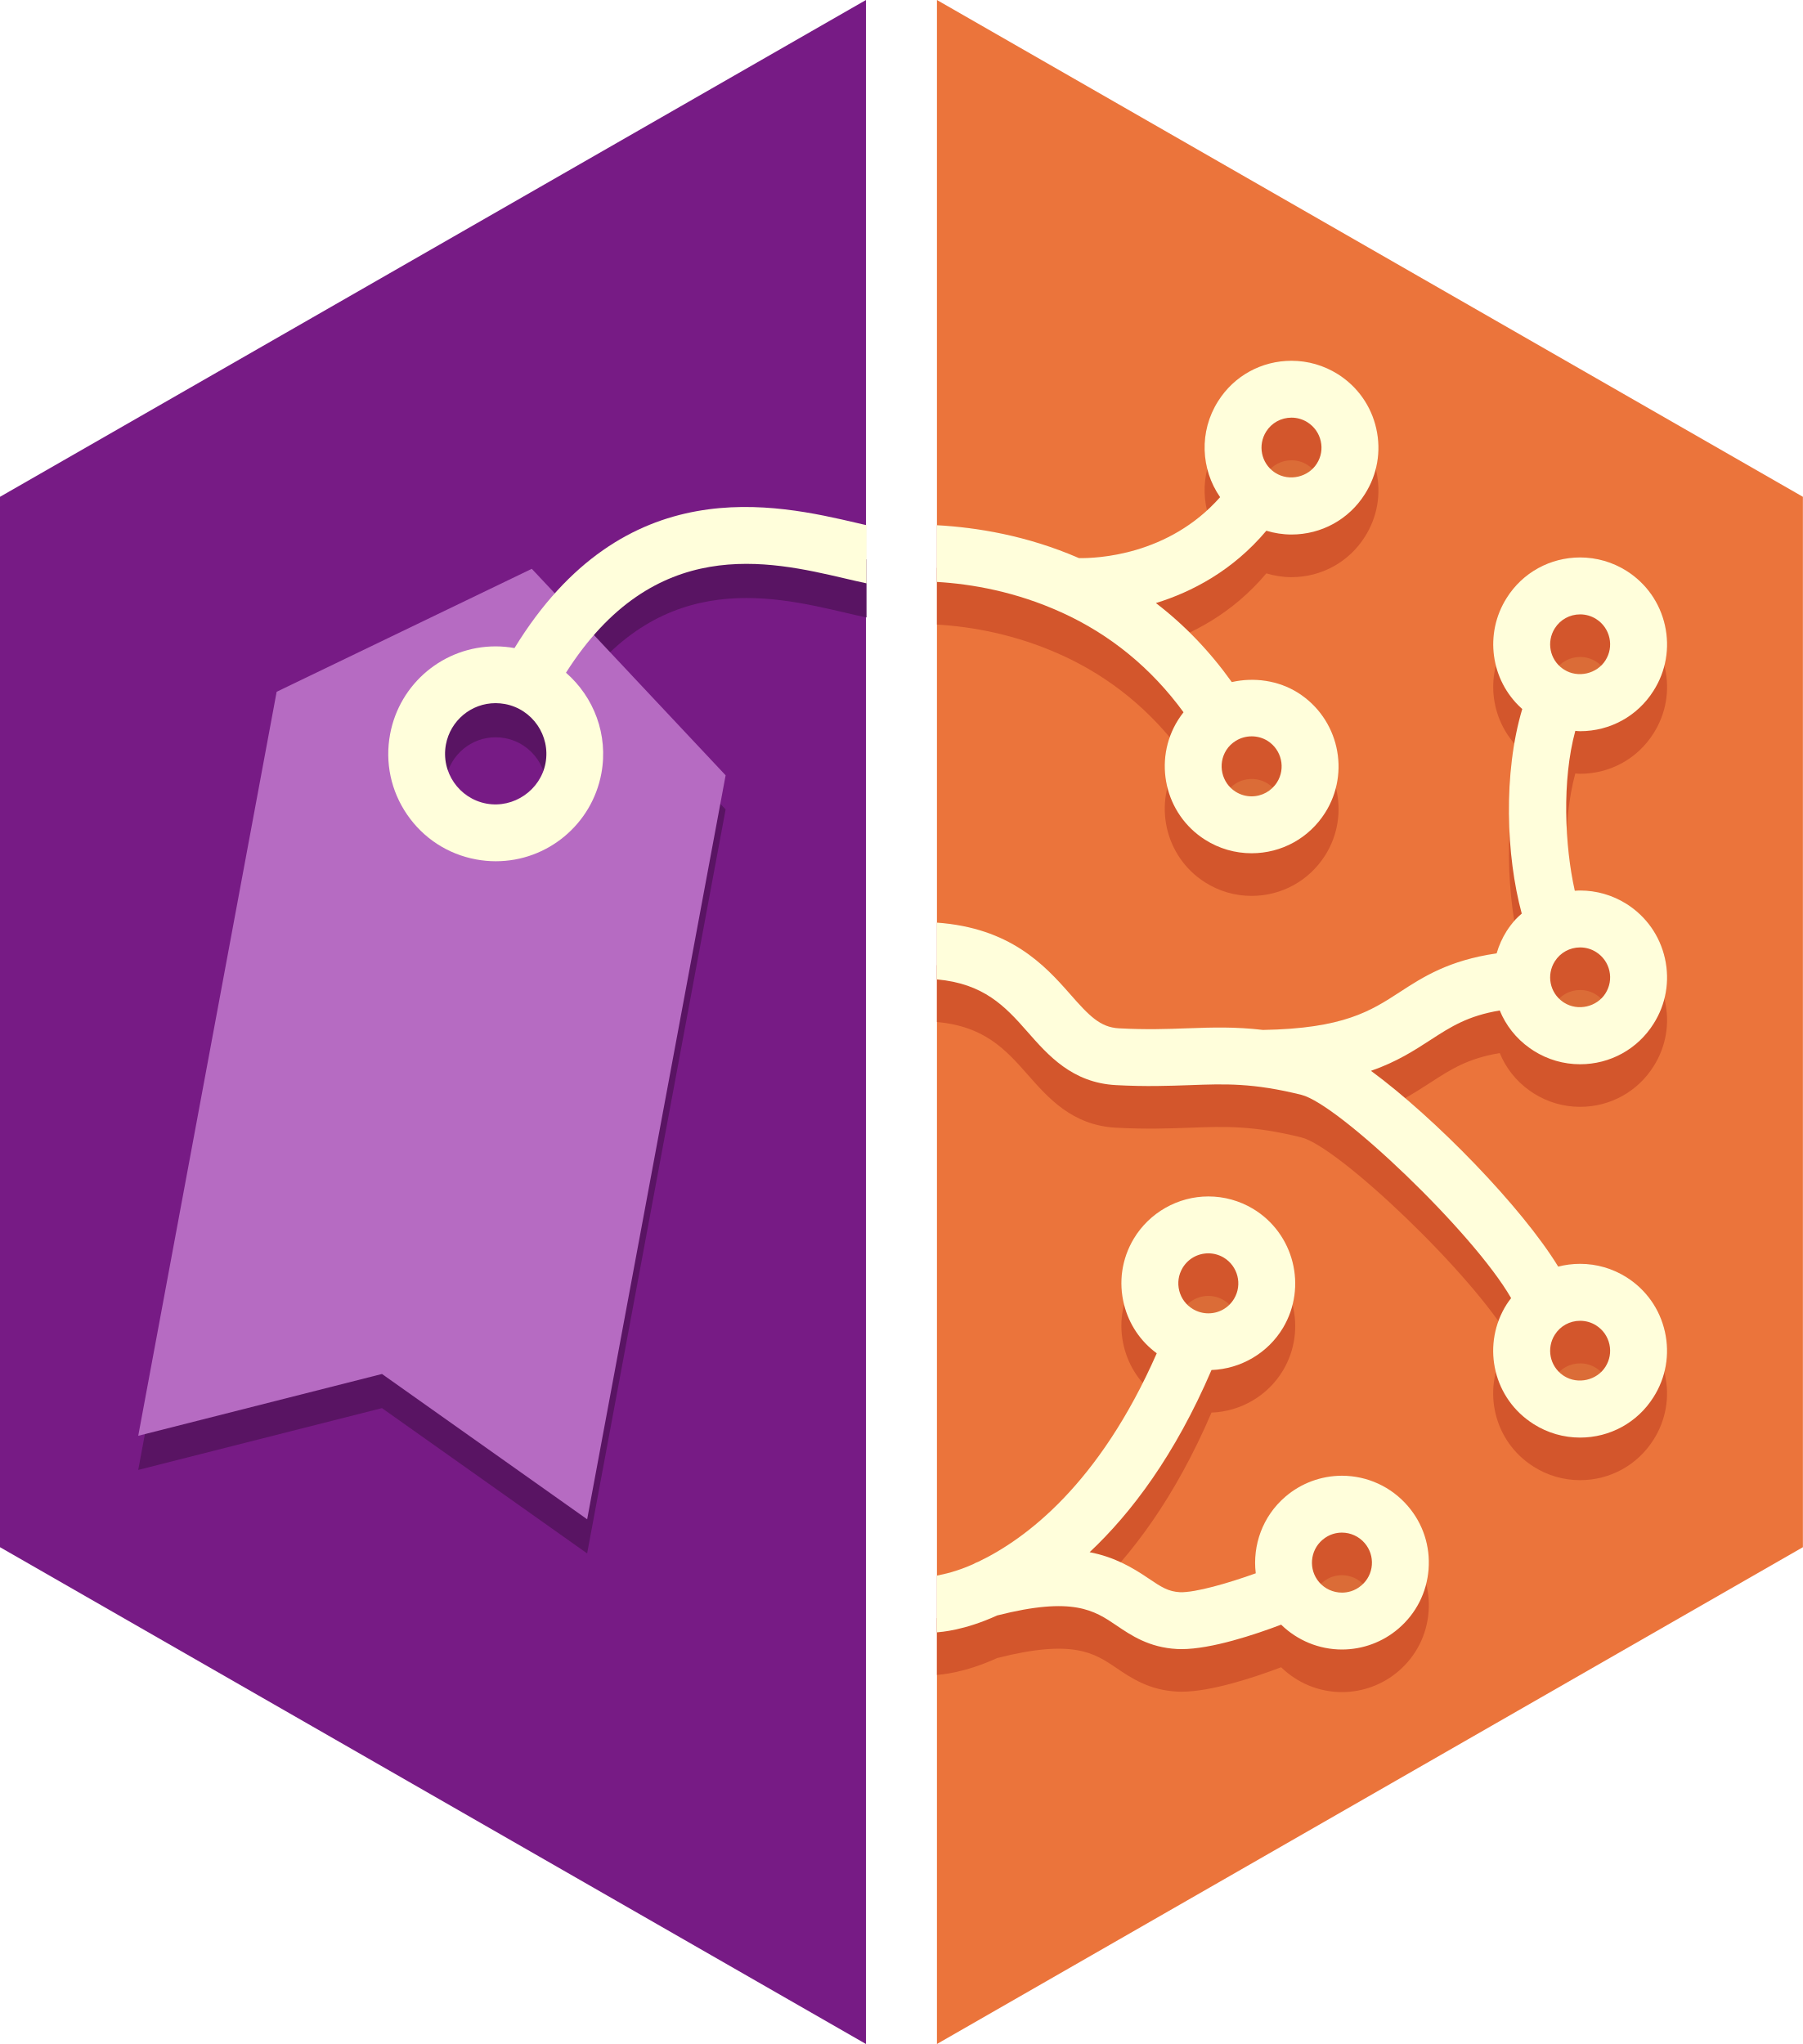
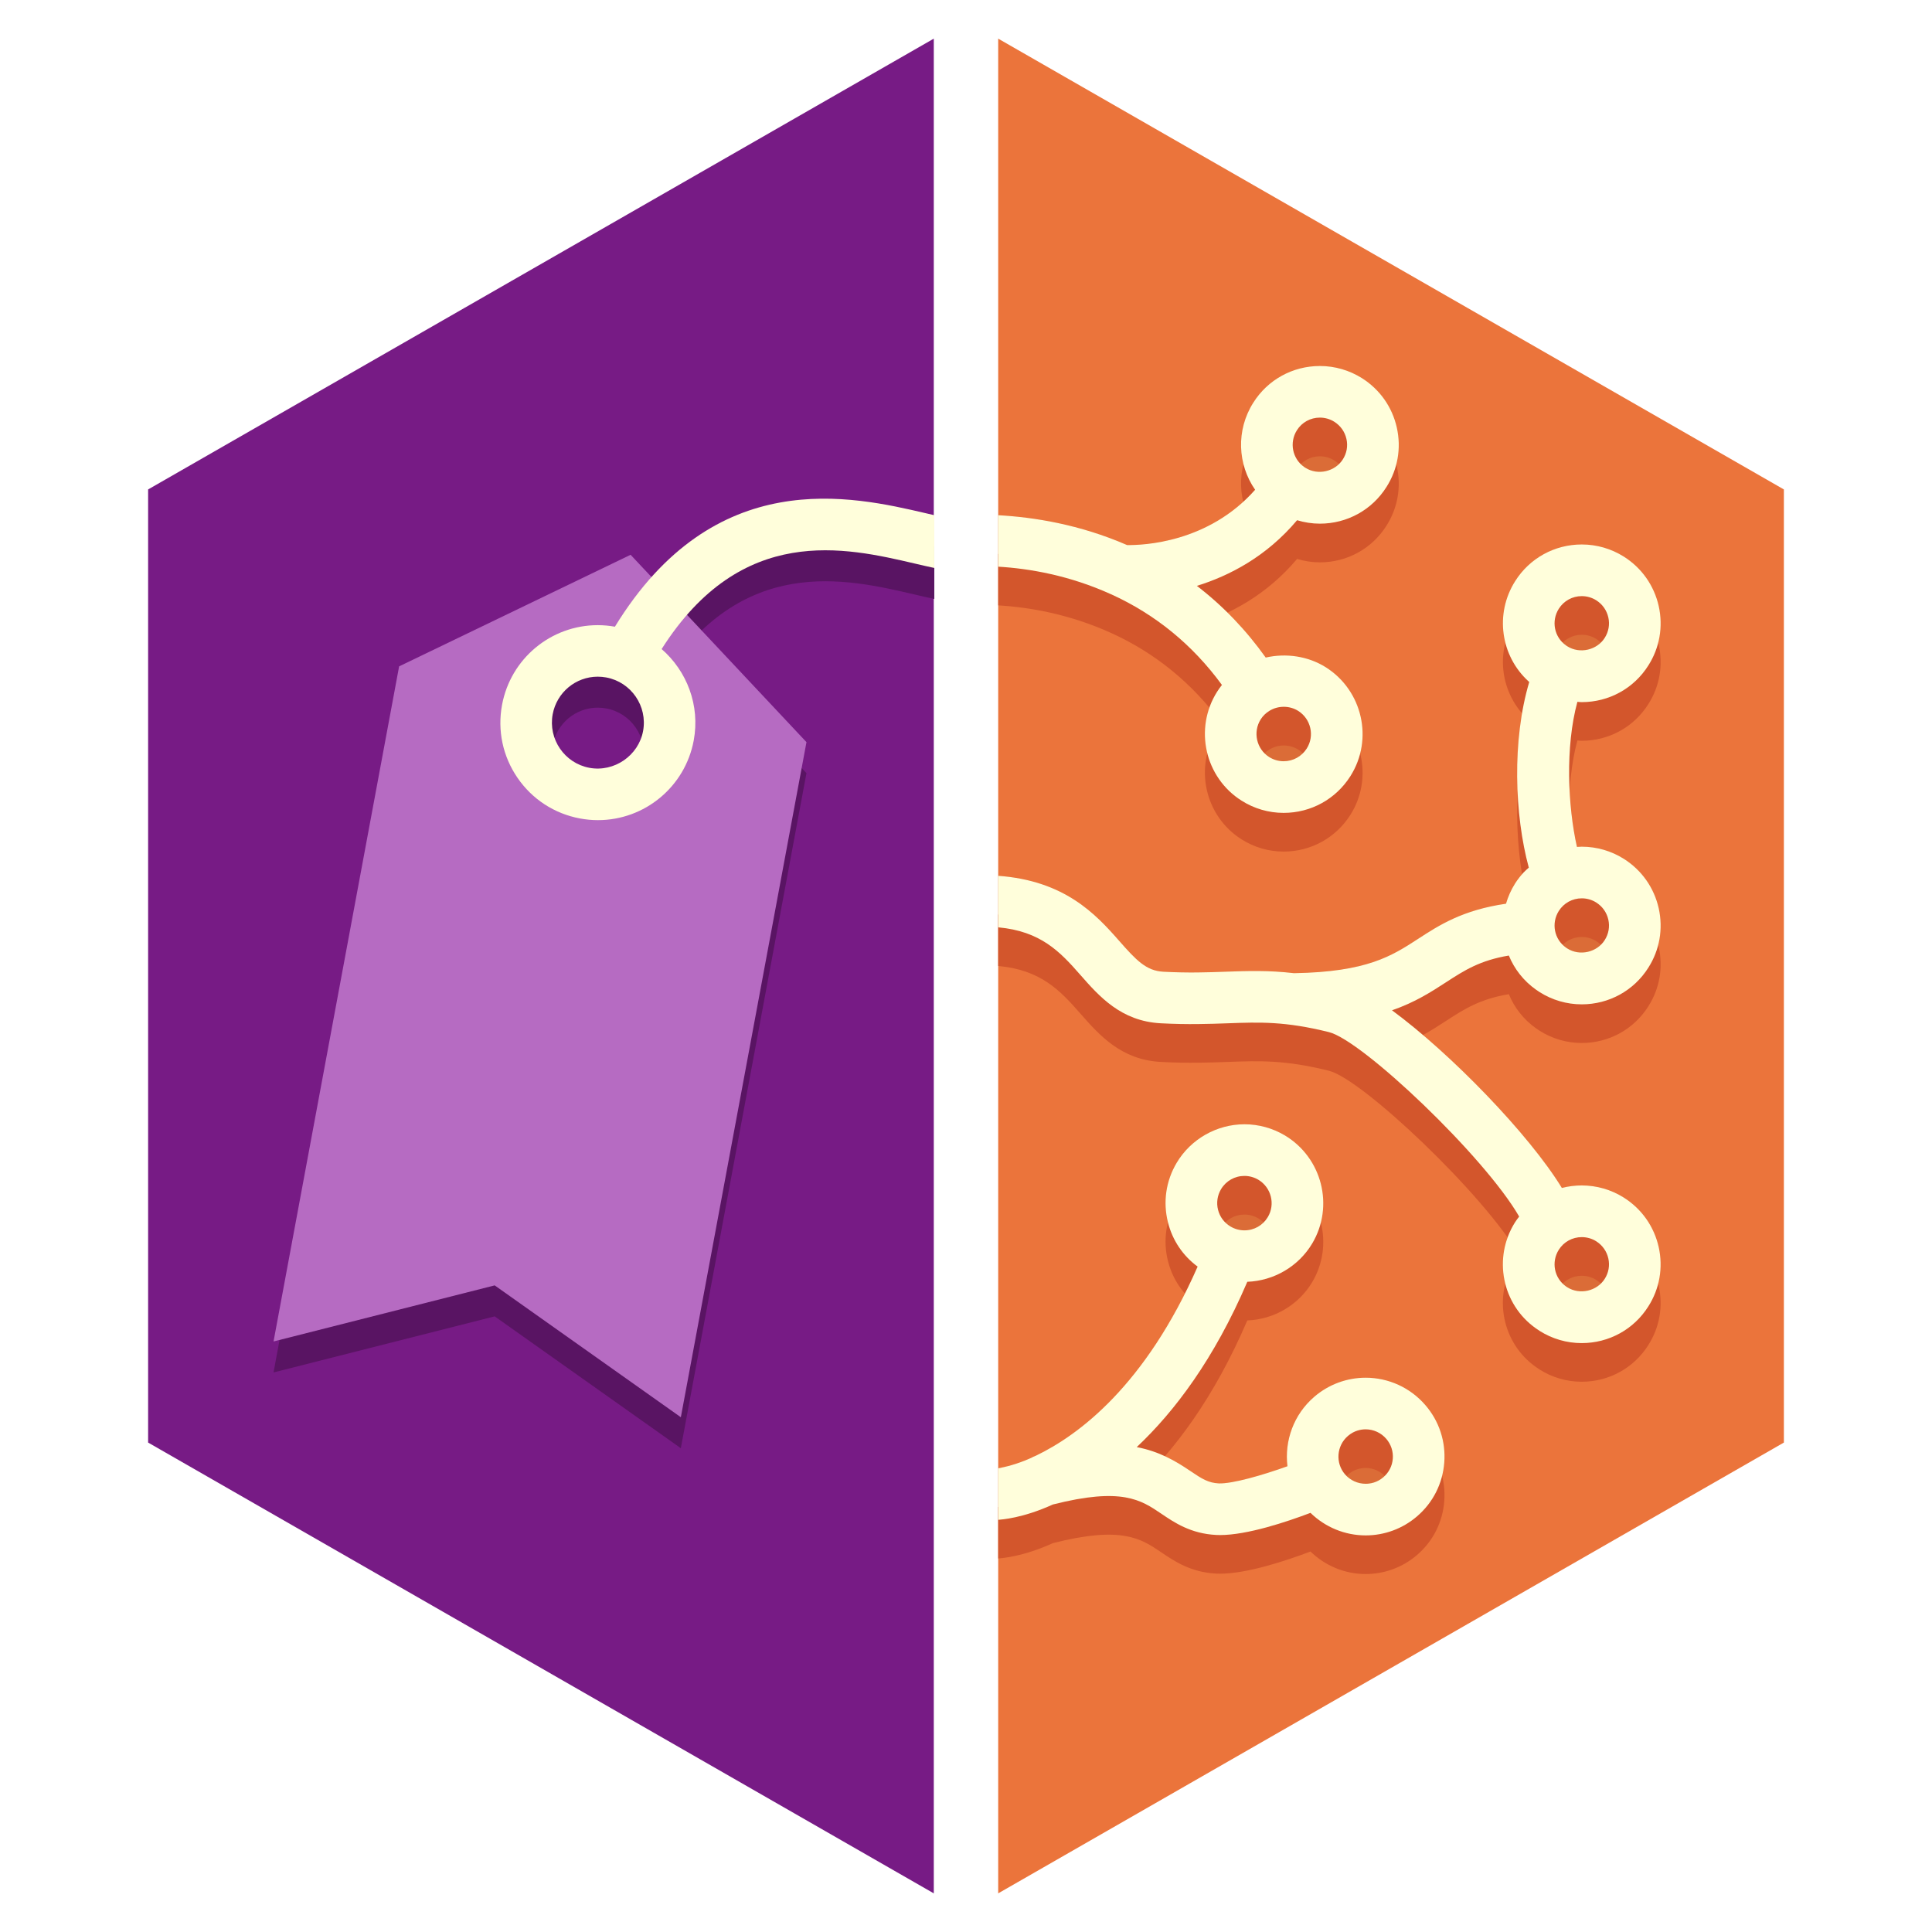
- <svg xmlns="http://www.w3.org/2000/svg" version="1.1" id="Layer_1" x="0px" y="0px" width="127.001" height="144" viewBox="0 0 127.001 144" enable-background="new 0 0 375 150" xml:space="preserve">
+ <svg xmlns="http://www.w3.org/2000/svg" version="1.1" id="Layer_1" x="0px" y="0px" width="150" height="150" viewBox="0 0 150 150" enable-background="new 0 0 375 150" xml:space="preserve">
  <defs id="defs8143" />
-   <g id="g8033" transform="translate(-4.354,-2.823)" />
-   <g id="g8035" transform="translate(-4.354,-2.823)">
-     <g id="g8037">
+   <g id="g8033" transform="translate(-2.354,1.177)" />
+   <g id="g8035" transform="translate(-2.354,1.177)">
+     <g id="g8037" transform="translate(9.4995,-1)">
      <g id="g8039">
-         <polygon points="131.355,37.823 70.354,2.823 70.354,146.823 131.355,111.823 " id="polygon8041" style="fill:#eb743b" />
-         <polygon points="65.354,146.823 65.354,2.823 4.354,37.823 4.354,111.823 " id="polygon8043" style="fill:#771b85" />
+         <polygon points="70.354,146.823 131.355,111.823 131.355,37.823 70.354,2.823 " id="polygon8041" style="fill:#eb743b" />
+         <polygon points="4.354,37.823 4.354,111.823 65.354,146.823 65.354,2.823 " id="polygon8043" style="fill:#771b85" />
        <g id="g8045">
          <g id="g8047">
            <path d="m 41.814,45.301 -17.973,8.664 -9.75,52.414 17.17,-4.354 14.453,10.237 9.754,-52.414 -13.654,-14.547 z m -3.56,18.508 c -3.023,-0.563 -5.018,-3.469 -4.455,-6.492 0.563,-3.024 3.469,-5.019 6.492,-4.456 3.025,0.564 5.02,3.47 4.457,6.493 -0.562,3.022 -3.471,5.017 -6.494,4.455 z" id="path8049" style="fill:#591463" />
            <path d="m 65.393,42.229 c -0.201,-0.046 -0.406,-0.094 -0.615,-0.143 -5.787,-1.35 -16.445,-3.828 -24.182,8.8 -0.439,-0.078 -0.887,-0.12 -1.33,-0.12 -3.641,0 -6.767,2.602 -7.432,6.185 -0.371,1.988 0.055,4 1.199,5.667 1.143,1.666 2.867,2.788 4.855,3.157 0.459,0.086 0.926,0.129 1.391,0.129 3.641,0 6.77,-2.601 7.436,-6.185 0.508,-2.73 -0.533,-5.393 -2.492,-7.097 6.209,-9.772 14.258,-7.898 19.646,-6.642 0.547,0.128 1.053,0.246 1.524,0.345 l 0,-4.096 z m -22.61,16.758 c -0.355,1.904 -2.24,3.208 -4.162,2.855 -1.936,-0.36 -3.215,-2.227 -2.856,-4.161 0.315,-1.689 1.785,-2.916 3.5,-2.916 0.221,0 0.441,0.021 0.66,0.061 1.934,0.361 3.216,2.228 2.858,4.161 z" id="path8051" style="fill:#591463" />
          </g>
          <g id="g8053">
            <path d="m 41.814,42.896 -17.972,8.664 -9.75,52.414 17.17,-4.354 14.453,10.237 9.754,-52.414 -13.655,-14.547 z m -3.56,18.507 c -3.023,-0.563 -5.018,-3.469 -4.455,-6.492 0.563,-3.024 3.469,-5.019 6.492,-4.456 3.025,0.563 5.02,3.47 4.457,6.493 -0.562,3.023 -3.471,5.018 -6.494,4.455 z" id="path8055" style="fill:#b66bc2" />
            <path d="m 65.393,39.823 c -0.201,-0.046 -0.406,-0.094 -0.615,-0.143 -5.787,-1.35 -16.445,-3.828 -24.182,8.8 -0.439,-0.078 -0.887,-0.12 -1.33,-0.12 -3.641,0 -6.767,2.602 -7.432,6.185 -0.371,1.988 0.055,4 1.199,5.667 1.143,1.666 2.867,2.788 4.855,3.157 0.459,0.086 0.926,0.129 1.391,0.129 3.641,0 6.77,-2.601 7.436,-6.185 0.508,-2.73 -0.533,-5.393 -2.492,-7.097 6.209,-9.771 14.258,-7.899 19.646,-6.642 0.547,0.128 1.053,0.246 1.524,0.345 l 0,-4.096 z m -22.61,16.759 c -0.355,1.904 -2.24,3.208 -4.162,2.855 -1.936,-0.36 -3.215,-2.227 -2.856,-4.161 0.315,-1.689 1.785,-2.916 3.5,-2.916 0.221,0 0.441,0.021 0.66,0.061 1.934,0.36 3.216,2.227 2.858,4.161 z" id="path8057" style="fill:#fffedb" />
          </g>
        </g>
        <g id="g8059">
          <g id="g8061" style="opacity:0.07">
            <path d="m 87.656,94.557 c 0.386,-0.645 1.066,-1.03 1.819,-1.03 0.378,0 0.752,0.104 1.078,0.297 1,0.601 1.331,1.899 0.735,2.898 -0.385,0.646 -1.064,1.032 -1.817,1.032 -0.379,0 -0.755,-0.104 -1.084,-0.301 -0.483,-0.288 -0.826,-0.748 -0.964,-1.294 -0.138,-0.549 -0.055,-1.117 0.233,-1.602 z m 12.603,22.362 c -0.49,0.421 -1.018,0.509 -1.373,0.509 -0.621,0 -1.207,-0.269 -1.608,-0.734 -0.758,-0.885 -0.654,-2.222 0.231,-2.981 0.492,-0.423 1.018,-0.512 1.373,-0.512 0.617,0 1.201,0.268 1.605,0.74 0.368,0.43 0.547,0.976 0.504,1.538 -0.043,0.562 -0.302,1.072 -0.732,1.44 z" id="path8063" />
            <path d="m 79.355,48.434 c 0.07,0.018 0.142,0.034 0.212,0.046 -0.072,-0.012 -0.142,-0.028 -0.212,-0.046 z" id="path8065" />
            <path d="m 90.734,58.08 c 0.169,-0.267 0.395,-0.49 0.673,-0.661 0.335,-0.207 0.722,-0.316 1.121,-0.316 0.4,0 0.79,0.112 1.122,0.321 0.987,0.627 1.283,1.935 0.66,2.919 -0.392,0.618 -1.063,0.988 -1.795,0.988 -0.397,0 -0.785,-0.113 -1.124,-0.327 -0.984,-0.624 -1.278,-1.937 -0.657,-2.924 z m 6.379,-20.187 c -0.6,0.951 -1.938,1.271 -2.912,0.653 l -0.096,-0.063 c -0.914,-0.647 -1.161,-1.897 -0.558,-2.851 0.386,-0.613 1.053,-0.98 1.784,-0.98 0.397,0 0.787,0.113 1.124,0.326 0.479,0.304 0.813,0.775 0.937,1.33 0.123,0.546 0.026,1.107 -0.279,1.585 z" id="path8067" />
            <path d="m 113.88,49.491 c 0.388,-0.614 1.054,-0.98 1.783,-0.98 0.399,0 0.79,0.113 1.125,0.325 0.48,0.304 0.813,0.775 0.937,1.33 0.122,0.546 0.024,1.106 -0.279,1.584 -0.598,0.951 -1.938,1.272 -2.912,0.653 L 114.44,52.34 c -0.918,-0.646 -1.163,-1.896 -0.56,-2.849 z m 0,23.463 c 0.388,-0.614 1.054,-0.98 1.783,-0.98 0.399,0 0.79,0.112 1.125,0.326 0.48,0.304 0.813,0.774 0.937,1.329 0.122,0.546 0.024,1.107 -0.279,1.585 -0.598,0.95 -1.938,1.271 -2.912,0.652 l -0.094,-0.063 c -0.918,-0.646 -1.163,-1.896 -0.56,-2.849 z m 0,26.303 c 0.388,-0.613 1.054,-0.979 1.783,-0.979 0.399,0 0.79,0.112 1.125,0.325 0.48,0.304 0.813,0.775 0.937,1.33 0.122,0.547 0.024,1.106 -0.279,1.584 -0.598,0.951 -1.938,1.271 -2.912,0.653 l -0.094,-0.063 c -0.918,-0.647 -1.163,-1.896 -0.56,-2.85 z" id="path8069" />
            <path d="m 103.53,108.927 c -1.165,-1.36 -2.858,-2.139 -4.648,-2.139 -1.459,0 -2.875,0.525 -3.983,1.477 -1.612,1.383 -2.326,3.429 -2.087,5.397 -1.948,0.7 -4.258,1.365 -5.328,1.332 -0.821,-0.044 -1.302,-0.346 -2.224,-0.972 -1.172,-0.795 -2.418,-1.512 -4.149,-1.847 2.936,-2.761 6.009,-6.83 8.584,-12.834 2.061,-0.076 3.976,-1.193 5.038,-2.972 1.725,-2.896 0.773,-6.659 -2.124,-8.394 -0.949,-0.565 -2.032,-0.864 -3.134,-0.864 -2.146,0 -4.161,1.144 -5.261,2.986 -0.838,1.405 -1.079,3.05 -0.678,4.636 0.351,1.393 1.16,2.59 2.302,3.429 -4.053,9.218 -9.219,13.081 -12.565,14.685 -0.128,0.045 -0.248,0.101 -0.36,0.168 -1.187,0.531 -2.05,0.704 -2.559,0.808 l 0,4 c 0.275,-0.03 1.885,-0.118 4.247,-1.192 5.348,-1.357 6.839,-0.354 8.407,0.709 1.021,0.692 2.291,1.554 4.263,1.656 0.1,0.005 0.204,0.008 0.309,0.008 2.109,0 5.172,-1.022 7.021,-1.723 1.144,1.116 2.676,1.75 4.285,1.75 l 0,0 c 1.461,0 2.876,-0.524 3.983,-1.476 1.24,-1.062 1.993,-2.546 2.118,-4.176 0.125,-1.631 -0.392,-3.214 -1.457,-4.452 z M 87.656,92.151 c 0.386,-0.645 1.066,-1.03 1.819,-1.03 0.378,0 0.752,0.104 1.078,0.297 1,0.601 1.331,1.899 0.735,2.898 -0.385,0.646 -1.064,1.032 -1.817,1.032 -0.379,0 -0.755,-0.104 -1.084,-0.301 -0.483,-0.288 -0.826,-0.748 -0.964,-1.294 -0.138,-0.548 -0.055,-1.116 0.233,-1.602 z m 12.603,22.363 c -0.49,0.421 -1.018,0.509 -1.373,0.509 -0.621,0 -1.207,-0.269 -1.608,-0.734 -0.758,-0.885 -0.654,-2.222 0.231,-2.981 0.492,-0.423 1.018,-0.512 1.373,-0.512 0.617,0 1.201,0.269 1.605,0.74 0.368,0.43 0.547,0.976 0.504,1.538 -0.043,0.562 -0.302,1.072 -0.732,1.44 z" id="path8071" />
            <path d="m 79.355,46.028 c 0.07,0.018 0.142,0.034 0.212,0.046 -0.072,-0.011 -0.142,-0.027 -0.212,-0.046 z" id="path8073" />
            <path d="m 101.305,33.027 c -0.357,-1.599 -1.317,-2.964 -2.708,-3.844 -0.98,-0.617 -2.109,-0.944 -3.265,-0.944 -2.117,0 -4.053,1.066 -5.174,2.85 -1.354,2.138 -1.218,4.799 0.144,6.759 -3.646,4.124 -8.706,4.313 -9.942,4.293 -3.692,-1.604 -7.234,-2.164 -10.005,-2.317 l 0,3.996 c 2.441,0.143 5.553,0.685 8.748,2.136 0.005,0.002 0.01,0.002 0.015,0.005 3.445,1.563 6.334,3.928 8.607,7.041 -0.136,0.173 -0.265,0.352 -0.382,0.538 -1.796,2.854 -0.942,6.644 1.903,8.444 0.98,0.622 2.111,0.951 3.27,0.951 2.113,0 4.051,-1.065 5.183,-2.852 1.806,-2.851 0.951,-6.642 -1.908,-8.453 -1.384,-0.871 -3.092,-1.113 -4.667,-0.755 -1.538,-2.154 -3.323,-4.017 -5.345,-5.566 2.517,-0.778 5.401,-2.269 7.78,-5.096 0.572,0.172 1.166,0.267 1.77,0.267 2.116,0 4.051,-1.068 5.172,-2.849 0.874,-1.375 1.16,-3.009 0.804,-4.604 z M 90.734,55.675 c 0.169,-0.267 0.395,-0.49 0.673,-0.661 0.335,-0.207 0.722,-0.316 1.121,-0.316 0.4,0 0.79,0.112 1.122,0.321 0.987,0.627 1.283,1.936 0.66,2.919 -0.392,0.618 -1.063,0.988 -1.795,0.988 -0.397,0 -0.785,-0.113 -1.124,-0.327 -0.984,-0.624 -1.278,-1.937 -0.657,-2.924 z m 6.379,-20.188 c -0.6,0.951 -1.938,1.271 -2.912,0.653 l -0.096,-0.063 c -0.914,-0.647 -1.161,-1.897 -0.558,-2.851 0.386,-0.613 1.053,-0.98 1.784,-0.98 0.397,0 0.787,0.113 1.124,0.326 0.479,0.304 0.813,0.775 0.937,1.33 0.123,0.547 0.026,1.108 -0.279,1.585 z" id="path8075" />
            <path d="m 110,74.011 c 0.425,1.035 1.136,1.962 2.109,2.649 0.072,0.052 0.151,0.105 0.283,0.191 0.981,0.621 2.11,0.949 3.268,0.949 2.116,0 4.052,-1.068 5.173,-2.849 0.875,-1.375 1.16,-3.01 0.805,-4.604 -0.358,-1.598 -1.318,-2.964 -2.709,-3.844 -0.98,-0.617 -2.109,-0.944 -3.266,-0.944 -0.125,0 -0.25,0.008 -0.375,0.018 -0.71,-3.157 -0.919,-7.769 0.035,-11.265 0.112,0.011 0.225,0.024 0.337,0.024 2.116,0 4.052,-1.067 5.173,-2.849 0.875,-1.375 1.16,-3.009 0.805,-4.604 -0.358,-1.599 -1.318,-2.964 -2.709,-3.844 -0.98,-0.617 -2.109,-0.944 -3.266,-0.944 -2.114,0 -4.051,1.066 -5.173,2.85 -1.603,2.532 -1.12,5.804 1.025,7.765 0.021,0.02 0.048,0.037 0.071,0.059 -1.349,4.518 -1.146,10.324 -0.036,14.417 -0.143,0.132 -0.294,0.254 -0.426,0.399 -0.229,0.255 -0.445,0.526 -0.634,0.824 -0.318,0.502 -0.551,1.033 -0.71,1.578 -3.371,0.488 -5.198,1.671 -6.824,2.729 -2.035,1.324 -3.961,2.572 -9.636,2.665 -1.964,-0.23 -3.553,-0.177 -5.29,-0.116 -1.431,0.052 -2.91,0.106 -4.849,0.003 -1.335,-0.071 -2.104,-0.882 -3.458,-2.424 -1.803,-2.055 -4.219,-4.649 -9.369,-5.023 l 0,4 c 3.295,0.3 4.796,1.888 6.356,3.667 1.487,1.694 3.175,3.615 6.256,3.782 2.118,0.114 3.76,0.052 5.208,0.001 2.491,-0.092 4.453,-0.161 7.855,0.684 2.607,0.643 12.099,9.673 14.773,14.322 -0.108,0.142 -0.219,0.282 -0.314,0.434 -1.743,2.755 -1.026,6.385 1.619,8.251 0.072,0.052 0.151,0.104 0.283,0.191 0.981,0.621 2.11,0.948 3.268,0.948 2.116,0 4.052,-1.068 5.173,-2.849 0.875,-1.374 1.16,-3.009 0.805,-4.603 -0.358,-1.6 -1.318,-2.965 -2.709,-3.845 -0.98,-0.617 -2.109,-0.944 -3.266,-0.944 -0.528,0 -1.047,0.067 -1.543,0.195 -2.561,-4.187 -8.652,-10.455 -13.189,-13.792 1.813,-0.628 3.05,-1.435 4.212,-2.188 1.429,-0.927 2.616,-1.687 4.859,-2.064 z m 3.88,-26.925 c 0.388,-0.614 1.054,-0.98 1.783,-0.98 0.399,0 0.79,0.113 1.125,0.325 0.48,0.304 0.813,0.775 0.937,1.33 0.122,0.546 0.024,1.106 -0.279,1.584 -0.598,0.951 -1.938,1.272 -2.912,0.653 l -0.094,-0.063 c -0.918,-0.646 -1.163,-1.896 -0.56,-2.849 z m 0,23.463 c 0.388,-0.614 1.054,-0.98 1.783,-0.98 0.399,0 0.79,0.112 1.125,0.326 0.48,0.304 0.813,0.774 0.937,1.329 0.122,0.546 0.024,1.107 -0.279,1.585 -0.598,0.95 -1.938,1.271 -2.912,0.652 l -0.094,-0.063 c -0.918,-0.646 -1.163,-1.896 -0.56,-2.849 z m 0,26.303 c 0.388,-0.613 1.054,-0.979 1.783,-0.979 0.399,0 0.79,0.112 1.125,0.325 0.48,0.304 0.813,0.775 0.937,1.33 0.122,0.547 0.024,1.106 -0.279,1.584 -0.598,0.951 -1.938,1.271 -2.912,0.653 l -0.094,-0.063 c -0.918,-0.647 -1.163,-1.896 -0.56,-2.85 z" id="path8077" />
          </g>
          <g id="g8079">
            <g id="g8081">
              <path d="m 103.53,111.927 c -1.165,-1.36 -2.858,-2.139 -4.648,-2.139 -1.459,0 -2.875,0.525 -3.983,1.477 -1.612,1.383 -2.326,3.429 -2.087,5.397 -1.948,0.7 -4.258,1.365 -5.328,1.332 -0.821,-0.044 -1.302,-0.346 -2.224,-0.972 -1.172,-0.795 -2.418,-1.512 -4.149,-1.847 2.936,-2.761 6.009,-6.83 8.584,-12.834 2.061,-0.076 3.976,-1.193 5.038,-2.972 1.725,-2.896 0.773,-6.659 -2.124,-8.394 -0.949,-0.565 -2.032,-0.864 -3.134,-0.864 -2.146,0 -4.161,1.144 -5.261,2.986 -0.838,1.405 -1.079,3.05 -0.678,4.636 0.351,1.393 1.16,2.59 2.302,3.429 -4.053,9.218 -9.219,13.081 -12.565,14.685 -0.128,0.045 -0.248,0.101 -0.36,0.168 -1.187,0.531 -2.05,0.704 -2.559,0.808 l 0,4 c 0.275,-0.03 1.885,-0.118 4.247,-1.192 5.348,-1.357 6.839,-0.354 8.407,0.709 1.021,0.692 2.291,1.554 4.263,1.656 0.1,0.005 0.204,0.008 0.309,0.008 2.109,0 5.172,-1.022 7.021,-1.723 1.144,1.116 2.676,1.75 4.285,1.75 l 0,0 c 1.461,0 2.876,-0.524 3.983,-1.476 1.24,-1.062 1.993,-2.546 2.118,-4.176 0.125,-1.631 -0.392,-3.214 -1.457,-4.452 z M 87.656,95.151 c 0.386,-0.645 1.066,-1.03 1.819,-1.03 0.378,0 0.752,0.104 1.078,0.297 1,0.601 1.331,1.899 0.735,2.898 -0.385,0.646 -1.064,1.032 -1.817,1.032 -0.379,0 -0.755,-0.104 -1.084,-0.301 -0.483,-0.288 -0.826,-0.748 -0.964,-1.294 -0.138,-0.548 -0.055,-1.116 0.233,-1.602 z m 12.603,22.363 c -0.49,0.421 -1.018,0.509 -1.373,0.509 -0.621,0 -1.207,-0.269 -1.608,-0.734 -0.758,-0.885 -0.654,-2.222 0.231,-2.981 0.492,-0.423 1.018,-0.512 1.373,-0.512 0.617,0 1.201,0.269 1.605,0.74 0.368,0.43 0.547,0.976 0.504,1.538 -0.043,0.562 -0.302,1.072 -0.732,1.44 z" id="path8083" style="fill:#d3562c" />
              <path d="m 79.355,48.434 c 0.07,0.018 0.142,0.034 0.212,0.046 -0.072,-0.012 -0.142,-0.028 -0.212,-0.046 z" id="path8085" />
              <path d="m 101.305,36.031 c -0.357,-1.599 -1.317,-2.964 -2.708,-3.844 -0.98,-0.617 -2.109,-0.944 -3.265,-0.944 -2.117,0 -4.053,1.066 -5.174,2.85 -1.354,2.138 -1.218,4.799 0.144,6.759 -3.646,4.124 -8.706,4.313 -9.942,4.293 -3.692,-1.604 -7.234,-2.164 -10.005,-2.317 l 0,3.996 c 2.441,0.144 5.553,0.686 8.748,2.136 0.005,0.002 0.01,0.002 0.015,0.005 3.445,1.563 6.334,3.928 8.607,7.041 -0.136,0.173 -0.265,0.352 -0.382,0.538 -1.796,2.854 -0.942,6.644 1.903,8.444 0.98,0.622 2.111,0.951 3.27,0.951 2.113,0 4.051,-1.065 5.183,-2.852 1.806,-2.851 0.951,-6.642 -1.908,-8.453 -1.384,-0.871 -3.092,-1.113 -4.667,-0.755 -1.538,-2.154 -3.323,-4.017 -5.345,-5.566 2.517,-0.778 5.401,-2.269 7.78,-5.096 0.572,0.172 1.166,0.267 1.77,0.267 2.116,0 4.051,-1.068 5.172,-2.849 0.874,-1.375 1.16,-3.009 0.804,-4.604 z M 90.734,58.679 c 0.169,-0.267 0.395,-0.49 0.673,-0.661 0.335,-0.207 0.722,-0.316 1.121,-0.316 0.4,0 0.79,0.112 1.122,0.321 0.987,0.627 1.283,1.936 0.66,2.919 -0.392,0.618 -1.063,0.988 -1.795,0.988 -0.397,0 -0.785,-0.113 -1.124,-0.327 -0.984,-0.624 -1.278,-1.937 -0.657,-2.924 z m 6.379,-20.188 c -0.6,0.951 -1.938,1.271 -2.912,0.653 l -0.096,-0.063 c -0.914,-0.647 -1.161,-1.897 -0.558,-2.851 0.386,-0.613 1.053,-0.98 1.784,-0.98 0.397,0 0.787,0.113 1.124,0.326 0.479,0.304 0.813,0.775 0.937,1.33 0.123,0.547 0.026,1.108 -0.279,1.585 z" id="path8087" style="fill:#d3562c" />
              <path d="m 110,77.011 c 0.425,1.035 1.136,1.962 2.109,2.649 0.072,0.052 0.151,0.105 0.283,0.191 0.981,0.621 2.11,0.949 3.268,0.949 2.116,0 4.052,-1.068 5.173,-2.849 0.875,-1.375 1.16,-3.01 0.805,-4.604 -0.358,-1.598 -1.318,-2.964 -2.709,-3.844 -0.98,-0.617 -2.109,-0.944 -3.266,-0.944 -0.125,0 -0.25,0.008 -0.375,0.018 -0.71,-3.157 -0.919,-7.769 0.035,-11.265 0.112,0.011 0.225,0.024 0.337,0.024 2.116,0 4.052,-1.067 5.173,-2.849 0.875,-1.375 1.16,-3.009 0.805,-4.604 -0.358,-1.599 -1.318,-2.964 -2.709,-3.844 -0.98,-0.617 -2.109,-0.944 -3.266,-0.944 -2.114,0 -4.051,1.066 -5.173,2.85 -1.603,2.532 -1.12,5.804 1.025,7.765 0.021,0.02 0.048,0.037 0.071,0.059 -1.349,4.518 -1.146,10.324 -0.036,14.417 -0.143,0.132 -0.294,0.254 -0.426,0.399 -0.229,0.255 -0.445,0.526 -0.634,0.824 -0.318,0.502 -0.551,1.033 -0.71,1.578 -3.371,0.488 -5.198,1.671 -6.824,2.729 -2.035,1.324 -3.961,2.572 -9.636,2.665 -1.964,-0.23 -3.553,-0.177 -5.29,-0.116 -1.431,0.052 -2.91,0.106 -4.849,0.003 -1.335,-0.071 -2.104,-0.882 -3.458,-2.424 -1.803,-2.055 -4.219,-4.649 -9.369,-5.023 l 0,4 c 3.295,0.3 4.796,1.888 6.356,3.667 1.487,1.694 3.175,3.615 6.256,3.782 2.118,0.114 3.76,0.052 5.208,0.001 2.491,-0.092 4.453,-0.161 7.855,0.684 2.607,0.643 12.099,9.673 14.773,14.322 -0.108,0.142 -0.219,0.282 -0.314,0.434 -1.743,2.755 -1.026,6.385 1.619,8.251 0.072,0.052 0.151,0.104 0.283,0.191 0.981,0.621 2.11,0.948 3.268,0.948 2.116,0 4.052,-1.068 5.173,-2.849 0.875,-1.374 1.16,-3.009 0.805,-4.603 -0.358,-1.6 -1.318,-2.965 -2.709,-3.845 -0.98,-0.617 -2.109,-0.944 -3.266,-0.944 -0.528,0 -1.047,0.067 -1.543,0.195 -2.561,-4.187 -8.652,-10.455 -13.189,-13.792 1.813,-0.628 3.05,-1.435 4.212,-2.188 1.429,-0.927 2.616,-1.687 4.859,-2.064 z m 3.88,-26.925 c 0.388,-0.614 1.054,-0.98 1.783,-0.98 0.399,0 0.79,0.113 1.125,0.325 0.48,0.304 0.813,0.775 0.937,1.33 0.122,0.546 0.024,1.106 -0.279,1.584 -0.598,0.951 -1.938,1.272 -2.912,0.653 l -0.094,-0.063 c -0.918,-0.646 -1.163,-1.896 -0.56,-2.849 z m 0,23.463 c 0.388,-0.614 1.054,-0.98 1.783,-0.98 0.399,0 0.79,0.112 1.125,0.326 0.48,0.304 0.813,0.774 0.937,1.329 0.122,0.546 0.024,1.107 -0.279,1.585 -0.598,0.95 -1.938,1.271 -2.912,0.652 l -0.094,-0.063 c -0.918,-0.646 -1.163,-1.896 -0.56,-2.849 z m 0,26.303 c 0.388,-0.613 1.054,-0.979 1.783,-0.979 0.399,0 0.79,0.112 1.125,0.325 0.48,0.304 0.813,0.775 0.937,1.33 0.122,0.547 0.024,1.106 -0.279,1.584 -0.598,0.951 -1.938,1.271 -2.912,0.653 l -0.094,-0.063 c -0.918,-0.647 -1.163,-1.896 -0.56,-2.85 z" id="path8089" style="fill:#d3562c" />
            </g>
            <g id="g8091">
              <path d="m 103.53,108.927 c -1.165,-1.36 -2.858,-2.139 -4.648,-2.139 -1.459,0 -2.875,0.525 -3.983,1.477 -1.612,1.383 -2.326,3.429 -2.087,5.397 -1.948,0.7 -4.258,1.365 -5.328,1.332 -0.821,-0.044 -1.302,-0.346 -2.224,-0.972 -1.172,-0.795 -2.418,-1.512 -4.149,-1.847 2.936,-2.761 6.009,-6.83 8.584,-12.834 2.061,-0.076 3.976,-1.193 5.038,-2.972 1.725,-2.896 0.773,-6.659 -2.124,-8.394 -0.949,-0.565 -2.032,-0.864 -3.134,-0.864 -2.146,0 -4.161,1.144 -5.261,2.986 -0.838,1.405 -1.079,3.05 -0.678,4.636 0.351,1.393 1.16,2.59 2.302,3.429 -4.053,9.218 -9.219,13.081 -12.565,14.685 -0.128,0.045 -0.248,0.101 -0.36,0.168 -1.187,0.531 -2.05,0.704 -2.559,0.808 l 0,4 c 0.275,-0.03 1.885,-0.118 4.247,-1.192 5.348,-1.357 6.839,-0.354 8.407,0.709 1.021,0.692 2.291,1.554 4.263,1.656 0.1,0.005 0.204,0.008 0.309,0.008 2.109,0 5.172,-1.022 7.021,-1.723 1.144,1.116 2.676,1.75 4.285,1.75 l 0,0 c 1.461,0 2.876,-0.524 3.983,-1.476 1.24,-1.062 1.993,-2.546 2.118,-4.176 0.125,-1.631 -0.392,-3.214 -1.457,-4.452 z M 87.656,92.151 c 0.386,-0.645 1.066,-1.03 1.819,-1.03 0.378,0 0.752,0.104 1.078,0.297 1,0.601 1.331,1.899 0.735,2.898 -0.385,0.646 -1.064,1.032 -1.817,1.032 -0.379,0 -0.755,-0.104 -1.084,-0.301 -0.483,-0.288 -0.826,-0.748 -0.964,-1.294 -0.138,-0.548 -0.055,-1.116 0.233,-1.602 z m 12.603,22.363 c -0.49,0.421 -1.018,0.509 -1.373,0.509 -0.621,0 -1.207,-0.269 -1.608,-0.734 -0.758,-0.885 -0.654,-2.222 0.231,-2.981 0.492,-0.423 1.018,-0.512 1.373,-0.512 0.617,0 1.201,0.269 1.605,0.74 0.368,0.43 0.547,0.976 0.504,1.538 -0.043,0.562 -0.302,1.072 -0.732,1.44 z" id="path8093" style="fill:#fffedb" />
              <path d="m 79.355,46.028 c 0.07,0.018 0.142,0.034 0.212,0.046 -0.072,-0.011 -0.142,-0.027 -0.212,-0.046 z" id="path8095" style="fill:#fffedb" />
              <path d="m 101.305,33.027 c -0.357,-1.599 -1.317,-2.964 -2.708,-3.844 -0.98,-0.617 -2.109,-0.944 -3.265,-0.944 -2.117,0 -4.053,1.066 -5.174,2.85 -1.354,2.138 -1.218,4.799 0.144,6.759 -3.646,4.124 -8.706,4.313 -9.942,4.293 -3.692,-1.604 -7.234,-2.164 -10.005,-2.317 l 0,3.996 c 2.441,0.143 5.553,0.685 8.748,2.136 0.005,0.002 0.01,0.002 0.015,0.005 3.445,1.563 6.334,3.928 8.607,7.041 -0.136,0.173 -0.265,0.352 -0.382,0.538 -1.796,2.854 -0.942,6.644 1.903,8.444 0.98,0.622 2.111,0.951 3.27,0.951 2.113,0 4.051,-1.065 5.183,-2.852 1.806,-2.851 0.951,-6.642 -1.908,-8.453 -1.384,-0.871 -3.092,-1.113 -4.667,-0.755 -1.538,-2.154 -3.323,-4.017 -5.345,-5.566 2.517,-0.778 5.401,-2.269 7.78,-5.096 0.572,0.172 1.166,0.267 1.77,0.267 2.116,0 4.051,-1.068 5.172,-2.849 0.874,-1.375 1.16,-3.009 0.804,-4.604 z M 90.734,55.675 c 0.169,-0.267 0.395,-0.49 0.673,-0.661 0.335,-0.207 0.722,-0.316 1.121,-0.316 0.4,0 0.79,0.112 1.122,0.321 0.987,0.627 1.283,1.936 0.66,2.919 -0.392,0.618 -1.063,0.988 -1.795,0.988 -0.397,0 -0.785,-0.113 -1.124,-0.327 -0.984,-0.624 -1.278,-1.937 -0.657,-2.924 z m 6.379,-20.188 c -0.6,0.951 -1.938,1.271 -2.912,0.653 l -0.096,-0.063 c -0.914,-0.647 -1.161,-1.897 -0.558,-2.851 0.386,-0.613 1.053,-0.98 1.784,-0.98 0.397,0 0.787,0.113 1.124,0.326 0.479,0.304 0.813,0.775 0.937,1.33 0.123,0.547 0.026,1.108 -0.279,1.585 z" id="path8097" style="fill:#fffedb" />
              <path d="m 110,74.011 c 0.425,1.035 1.136,1.962 2.109,2.649 0.072,0.052 0.151,0.105 0.283,0.191 0.981,0.621 2.11,0.949 3.268,0.949 2.116,0 4.052,-1.068 5.173,-2.849 0.875,-1.375 1.16,-3.01 0.805,-4.604 -0.358,-1.598 -1.318,-2.964 -2.709,-3.844 -0.98,-0.617 -2.109,-0.944 -3.266,-0.944 -0.125,0 -0.25,0.008 -0.375,0.018 -0.71,-3.157 -0.919,-7.769 0.035,-11.265 0.112,0.011 0.225,0.024 0.337,0.024 2.116,0 4.052,-1.067 5.173,-2.849 0.875,-1.375 1.16,-3.009 0.805,-4.604 -0.358,-1.599 -1.318,-2.964 -2.709,-3.844 -0.98,-0.617 -2.109,-0.944 -3.266,-0.944 -2.114,0 -4.051,1.066 -5.173,2.85 -1.603,2.532 -1.12,5.804 1.025,7.765 0.021,0.02 0.048,0.037 0.071,0.059 -1.349,4.518 -1.146,10.324 -0.036,14.417 -0.143,0.132 -0.294,0.254 -0.426,0.399 -0.229,0.255 -0.445,0.526 -0.634,0.824 -0.318,0.502 -0.551,1.033 -0.71,1.578 -3.371,0.488 -5.198,1.671 -6.824,2.729 -2.035,1.324 -3.961,2.572 -9.636,2.665 -1.964,-0.23 -3.553,-0.177 -5.29,-0.116 -1.431,0.052 -2.91,0.106 -4.849,0.003 -1.335,-0.071 -2.104,-0.882 -3.458,-2.424 -1.803,-2.055 -4.219,-4.649 -9.369,-5.023 l 0,4 c 3.295,0.3 4.796,1.888 6.356,3.667 1.487,1.694 3.175,3.615 6.256,3.782 2.118,0.114 3.76,0.052 5.208,0.001 2.491,-0.092 4.453,-0.161 7.855,0.684 2.607,0.643 12.099,9.673 14.773,14.322 -0.108,0.142 -0.219,0.282 -0.314,0.434 -1.743,2.755 -1.026,6.385 1.619,8.251 0.072,0.052 0.151,0.104 0.283,0.191 0.981,0.621 2.11,0.948 3.268,0.948 2.116,0 4.052,-1.068 5.173,-2.849 0.875,-1.374 1.16,-3.009 0.805,-4.603 -0.358,-1.6 -1.318,-2.965 -2.709,-3.845 -0.98,-0.617 -2.109,-0.944 -3.266,-0.944 -0.528,0 -1.047,0.067 -1.543,0.195 -2.561,-4.187 -8.652,-10.455 -13.189,-13.792 1.813,-0.628 3.05,-1.435 4.212,-2.188 1.429,-0.927 2.616,-1.687 4.859,-2.064 z m 3.88,-26.925 c 0.388,-0.614 1.054,-0.98 1.783,-0.98 0.399,0 0.79,0.113 1.125,0.325 0.48,0.304 0.813,0.775 0.937,1.33 0.122,0.546 0.024,1.106 -0.279,1.584 -0.598,0.951 -1.938,1.272 -2.912,0.653 l -0.094,-0.063 c -0.918,-0.646 -1.163,-1.896 -0.56,-2.849 z m 0,23.463 c 0.388,-0.614 1.054,-0.98 1.783,-0.98 0.399,0 0.79,0.112 1.125,0.326 0.48,0.304 0.813,0.774 0.937,1.329 0.122,0.546 0.024,1.107 -0.279,1.585 -0.598,0.95 -1.938,1.271 -2.912,0.652 l -0.094,-0.063 c -0.918,-0.646 -1.163,-1.896 -0.56,-2.849 z m 0,26.303 c 0.388,-0.613 1.054,-0.979 1.783,-0.979 0.399,0 0.79,0.112 1.125,0.325 0.48,0.304 0.813,0.775 0.937,1.33 0.122,0.547 0.024,1.106 -0.279,1.584 -0.598,0.951 -1.938,1.271 -2.912,0.653 l -0.094,-0.063 c -0.918,-0.647 -1.163,-1.896 -0.56,-2.85 z" id="path8099" style="fill:#fffedb" />
            </g>
          </g>
        </g>
      </g>
    </g>
  </g>
</svg>
